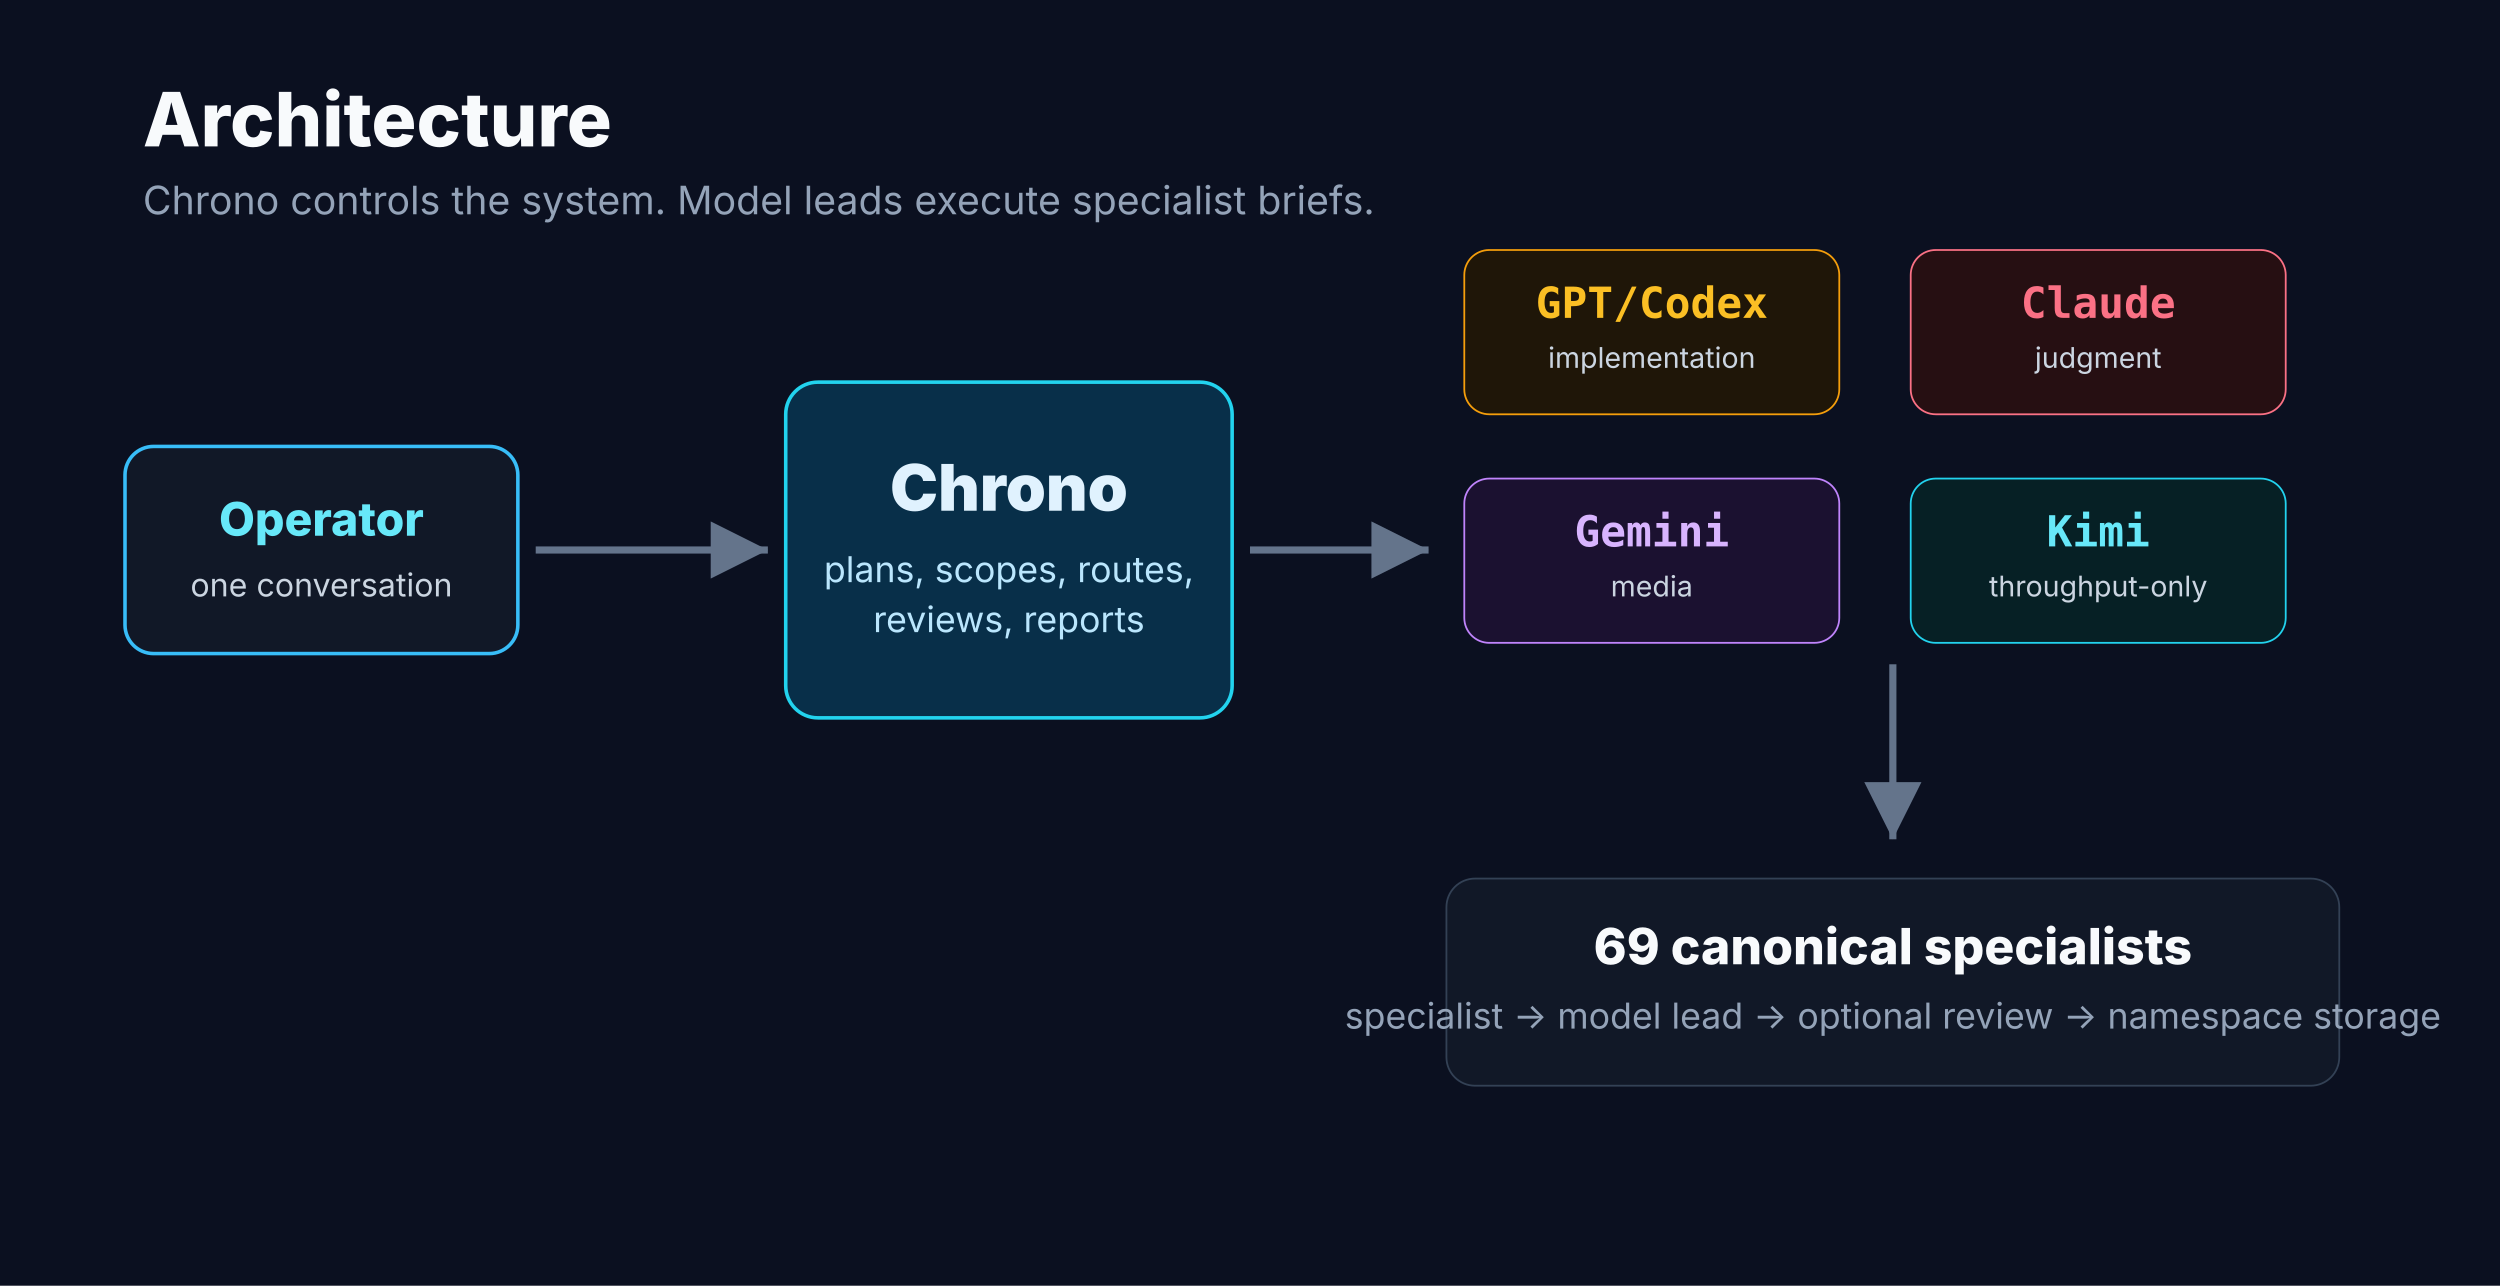
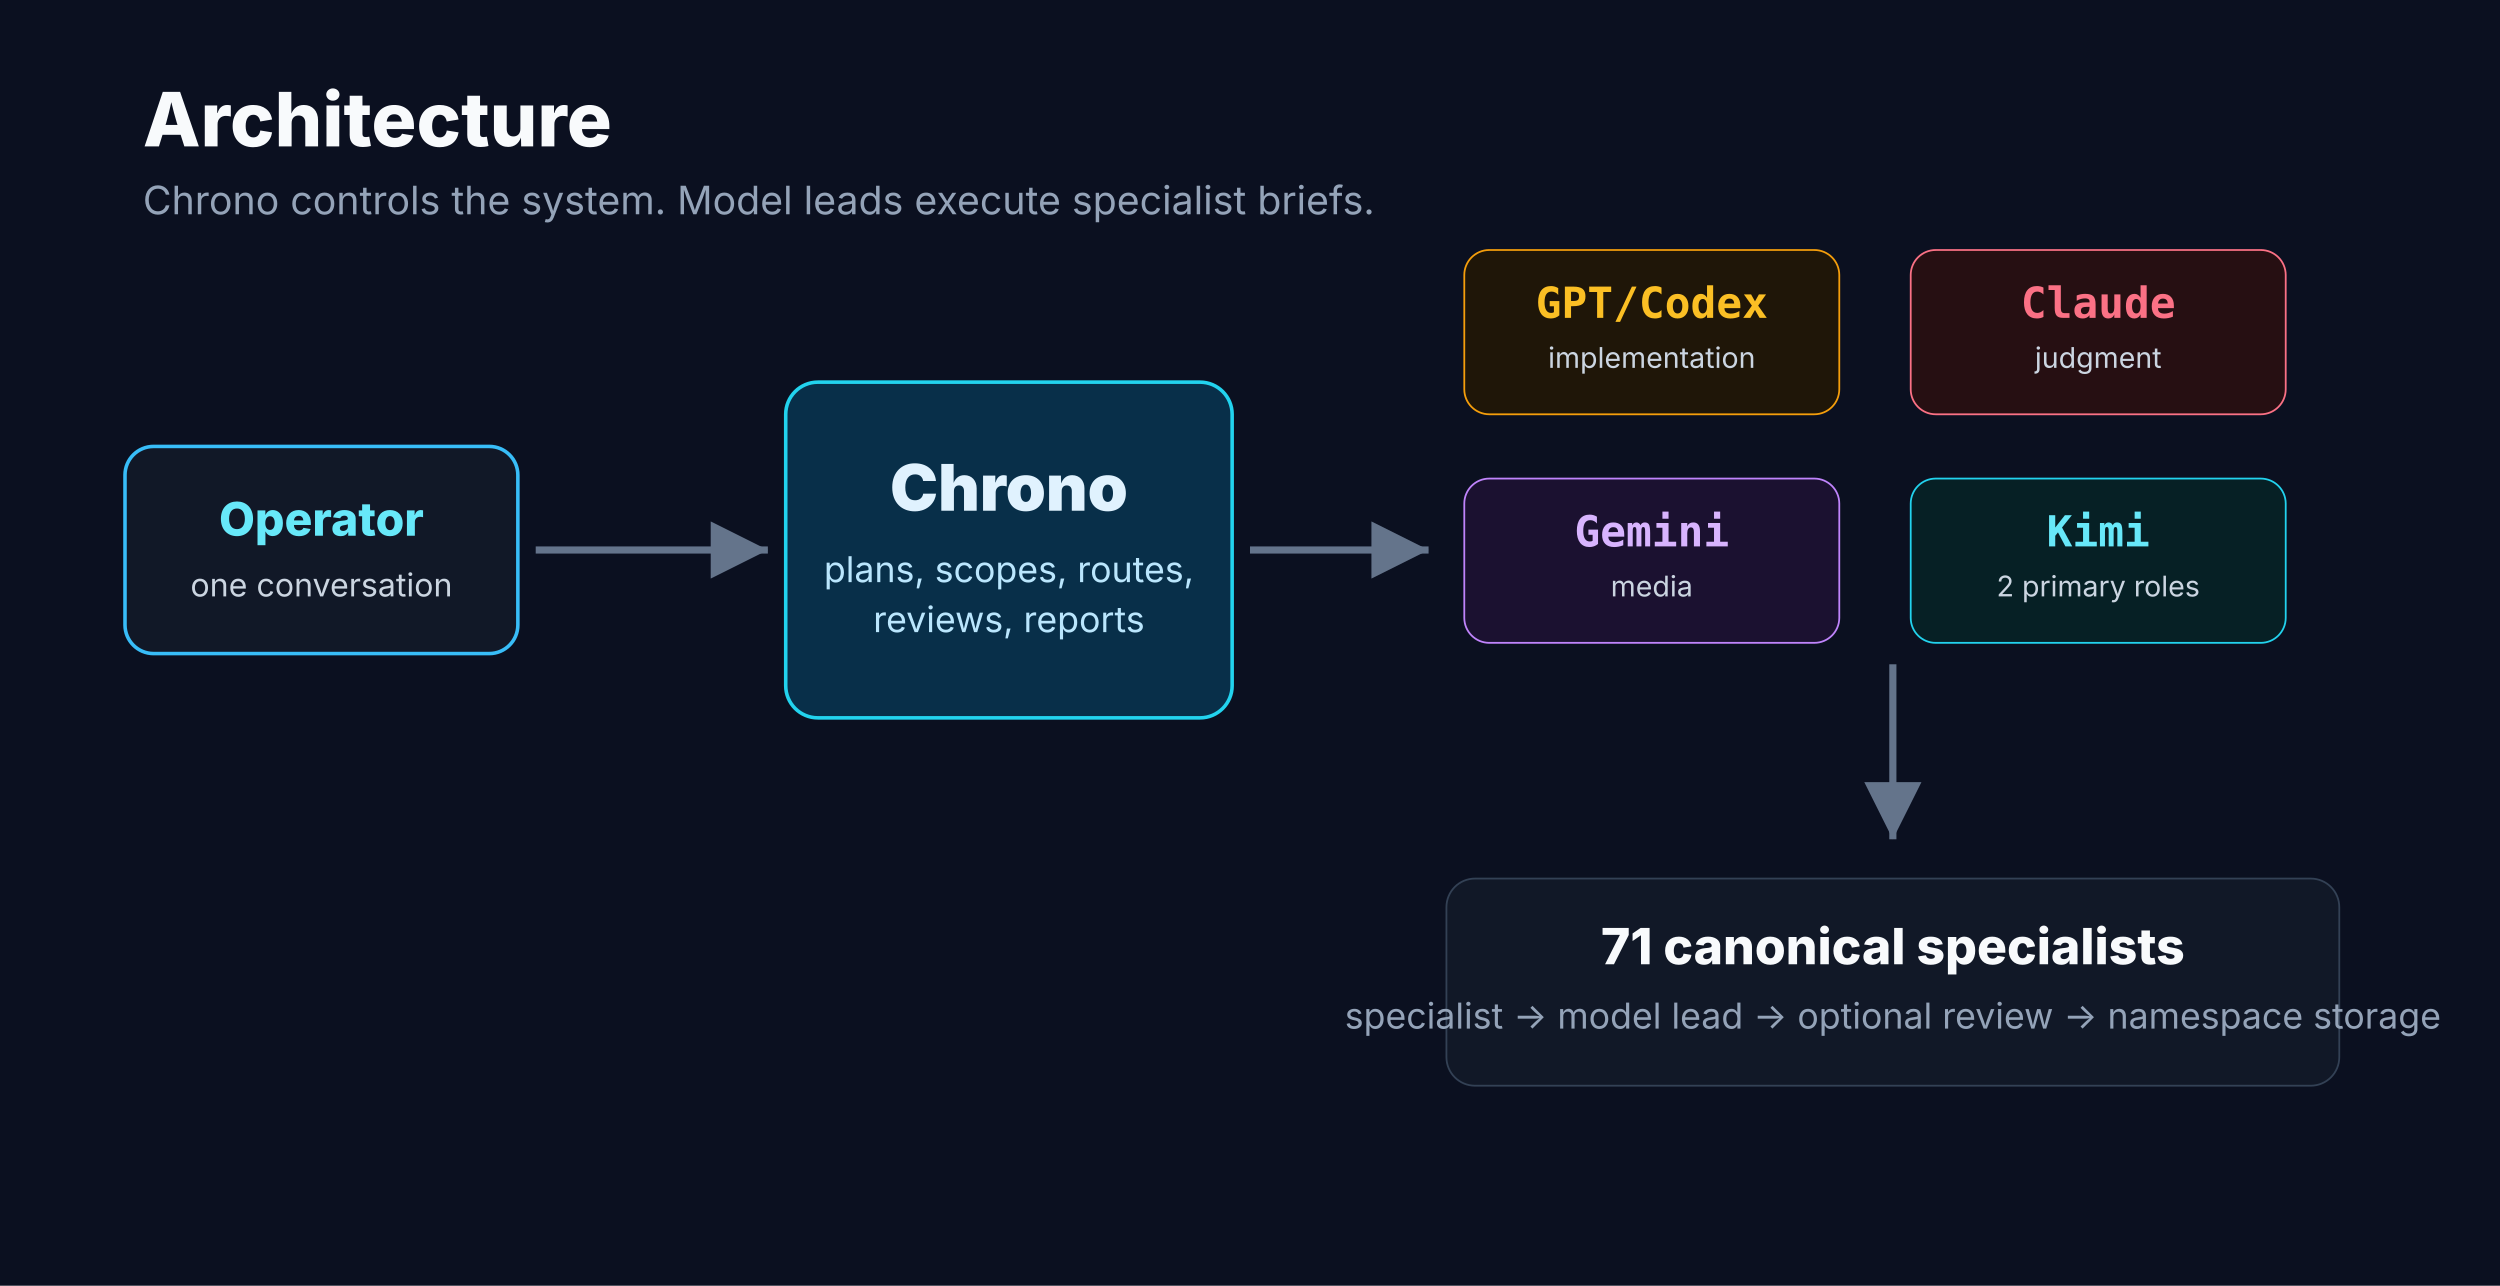
<svg xmlns="http://www.w3.org/2000/svg" width="1400" height="720" viewBox="0 0 1400 720" fill="none" role="img" aria-labelledby="title desc">
  <rect width="1400" height="720" fill="#0b1020" />
  <text x="80" y="82" fill="#f8fafc" font-family="Inter, Arial, sans-serif" font-size="42" font-weight="800">Architecture</text>
  <text x="80" y="120" fill="#94a3b8" font-family="Inter, Arial, sans-serif" font-size="22">Chrono controls the system. Model leads execute specialist briefs.</text>
  <defs>
    <marker id="arrow" markerWidth="12" markerHeight="12" refX="10" refY="6" orient="auto" markerUnits="strokeWidth">
      <path d="M2 2 L10 6 L2 10 Z" fill="#64748b" />
    </marker>
  </defs>
  <rect x="70" y="250" width="220" height="116" rx="16" fill="#111827" stroke="#38bdf8" stroke-width="2" />
  <text x="180" y="300" text-anchor="middle" fill="#67e8f9" font-family="Inter, Arial, sans-serif" font-size="26" font-weight="800">Operator</text>
  <text x="180" y="334" text-anchor="middle" fill="#cbd5e1" font-family="Inter, Arial, sans-serif" font-size="18">one conversation</text>
  <line x1="300" y1="308" x2="430" y2="308" stroke="#64748b" stroke-width="4" marker-end="url(#arrow)" />
  <rect x="440" y="214" width="250" height="188" rx="18" fill="#082f49" stroke="#22d3ee" stroke-width="2" />
  <text x="565" y="286" text-anchor="middle" fill="#e0f2fe" font-family="Inter, Arial, sans-serif" font-size="36" font-weight="900">Chrono</text>
  <text x="565" y="326" text-anchor="middle" fill="#bae6fd" font-family="Inter, Arial, sans-serif" font-size="20">plans, scopes, routes,</text>
  <text x="565" y="354" text-anchor="middle" fill="#bae6fd" font-family="Inter, Arial, sans-serif" font-size="20">reviews, reports</text>
  <line x1="700" y1="308" x2="800" y2="308" stroke="#64748b" stroke-width="4" marker-end="url(#arrow)" />
  <g transform="translate(820 140)">
    <rect x="0" y="0" width="210" height="92" rx="14" fill="#1f1608" stroke="#f59e0b" />
    <text x="105" y="38" text-anchor="middle" fill="#fbbf24" font-family="SFMono-Regular, Menlo, Consolas, monospace" font-size="24" font-weight="800">GPT/Codex</text>
    <text x="105" y="66" text-anchor="middle" fill="#cbd5e1" font-family="Inter, Arial, sans-serif" font-size="16">implementation</text>
    <rect x="250" y="0" width="210" height="92" rx="14" fill="#260f12" stroke="#fb7185" />
    <text x="355" y="38" text-anchor="middle" fill="#fb7185" font-family="SFMono-Regular, Menlo, Consolas, monospace" font-size="24" font-weight="800">Claude</text>
    <text x="355" y="66" text-anchor="middle" fill="#cbd5e1" font-family="Inter, Arial, sans-serif" font-size="16">judgment</text>
    <rect x="0" y="128" width="210" height="92" rx="14" fill="#1b1130" stroke="#c084fc" />
    <text x="105" y="166" text-anchor="middle" fill="#d8b4fe" font-family="SFMono-Regular, Menlo, Consolas, monospace" font-size="24" font-weight="800">Gemini</text>
    <text x="105" y="194" text-anchor="middle" fill="#cbd5e1" font-family="Inter, Arial, sans-serif" font-size="16">media</text>
    <rect x="250" y="128" width="210" height="92" rx="14" fill="#062025" stroke="#22d3ee" />
    <text x="355" y="166" text-anchor="middle" fill="#67e8f9" font-family="SFMono-Regular, Menlo, Consolas, monospace" font-size="24" font-weight="800">Kimi</text>
-     <text x="355" y="194" text-anchor="middle" fill="#cbd5e1" font-family="Inter, Arial, sans-serif" font-size="16">throughput-only</text>
+     <text x="355" y="194" text-anchor="middle" fill="#cbd5e1" font-family="Inter, Arial, sans-serif" font-size="16">2 primary roles</text>
  </g>
  <line x1="1060" y1="372" x2="1060" y2="470" stroke="#64748b" stroke-width="4" marker-end="url(#arrow)" />
  <rect x="810" y="492" width="500" height="116" rx="16" fill="#111827" stroke="#334155" />
-   <text x="1060" y="540" text-anchor="middle" fill="#f8fafc" font-family="Inter, Arial, sans-serif" font-size="28" font-weight="800">69 canonical specialists</text>
+   <text x="1060" y="540" text-anchor="middle" fill="#f8fafc" font-family="Inter, Arial, sans-serif" font-size="28" font-weight="800">71 canonical specialists</text>
  <text x="1060" y="576" text-anchor="middle" fill="#94a3b8" font-family="Inter, Arial, sans-serif" font-size="20">specialist -&gt; model lead -&gt; optional review -&gt; namespace storage</text>
</svg>
